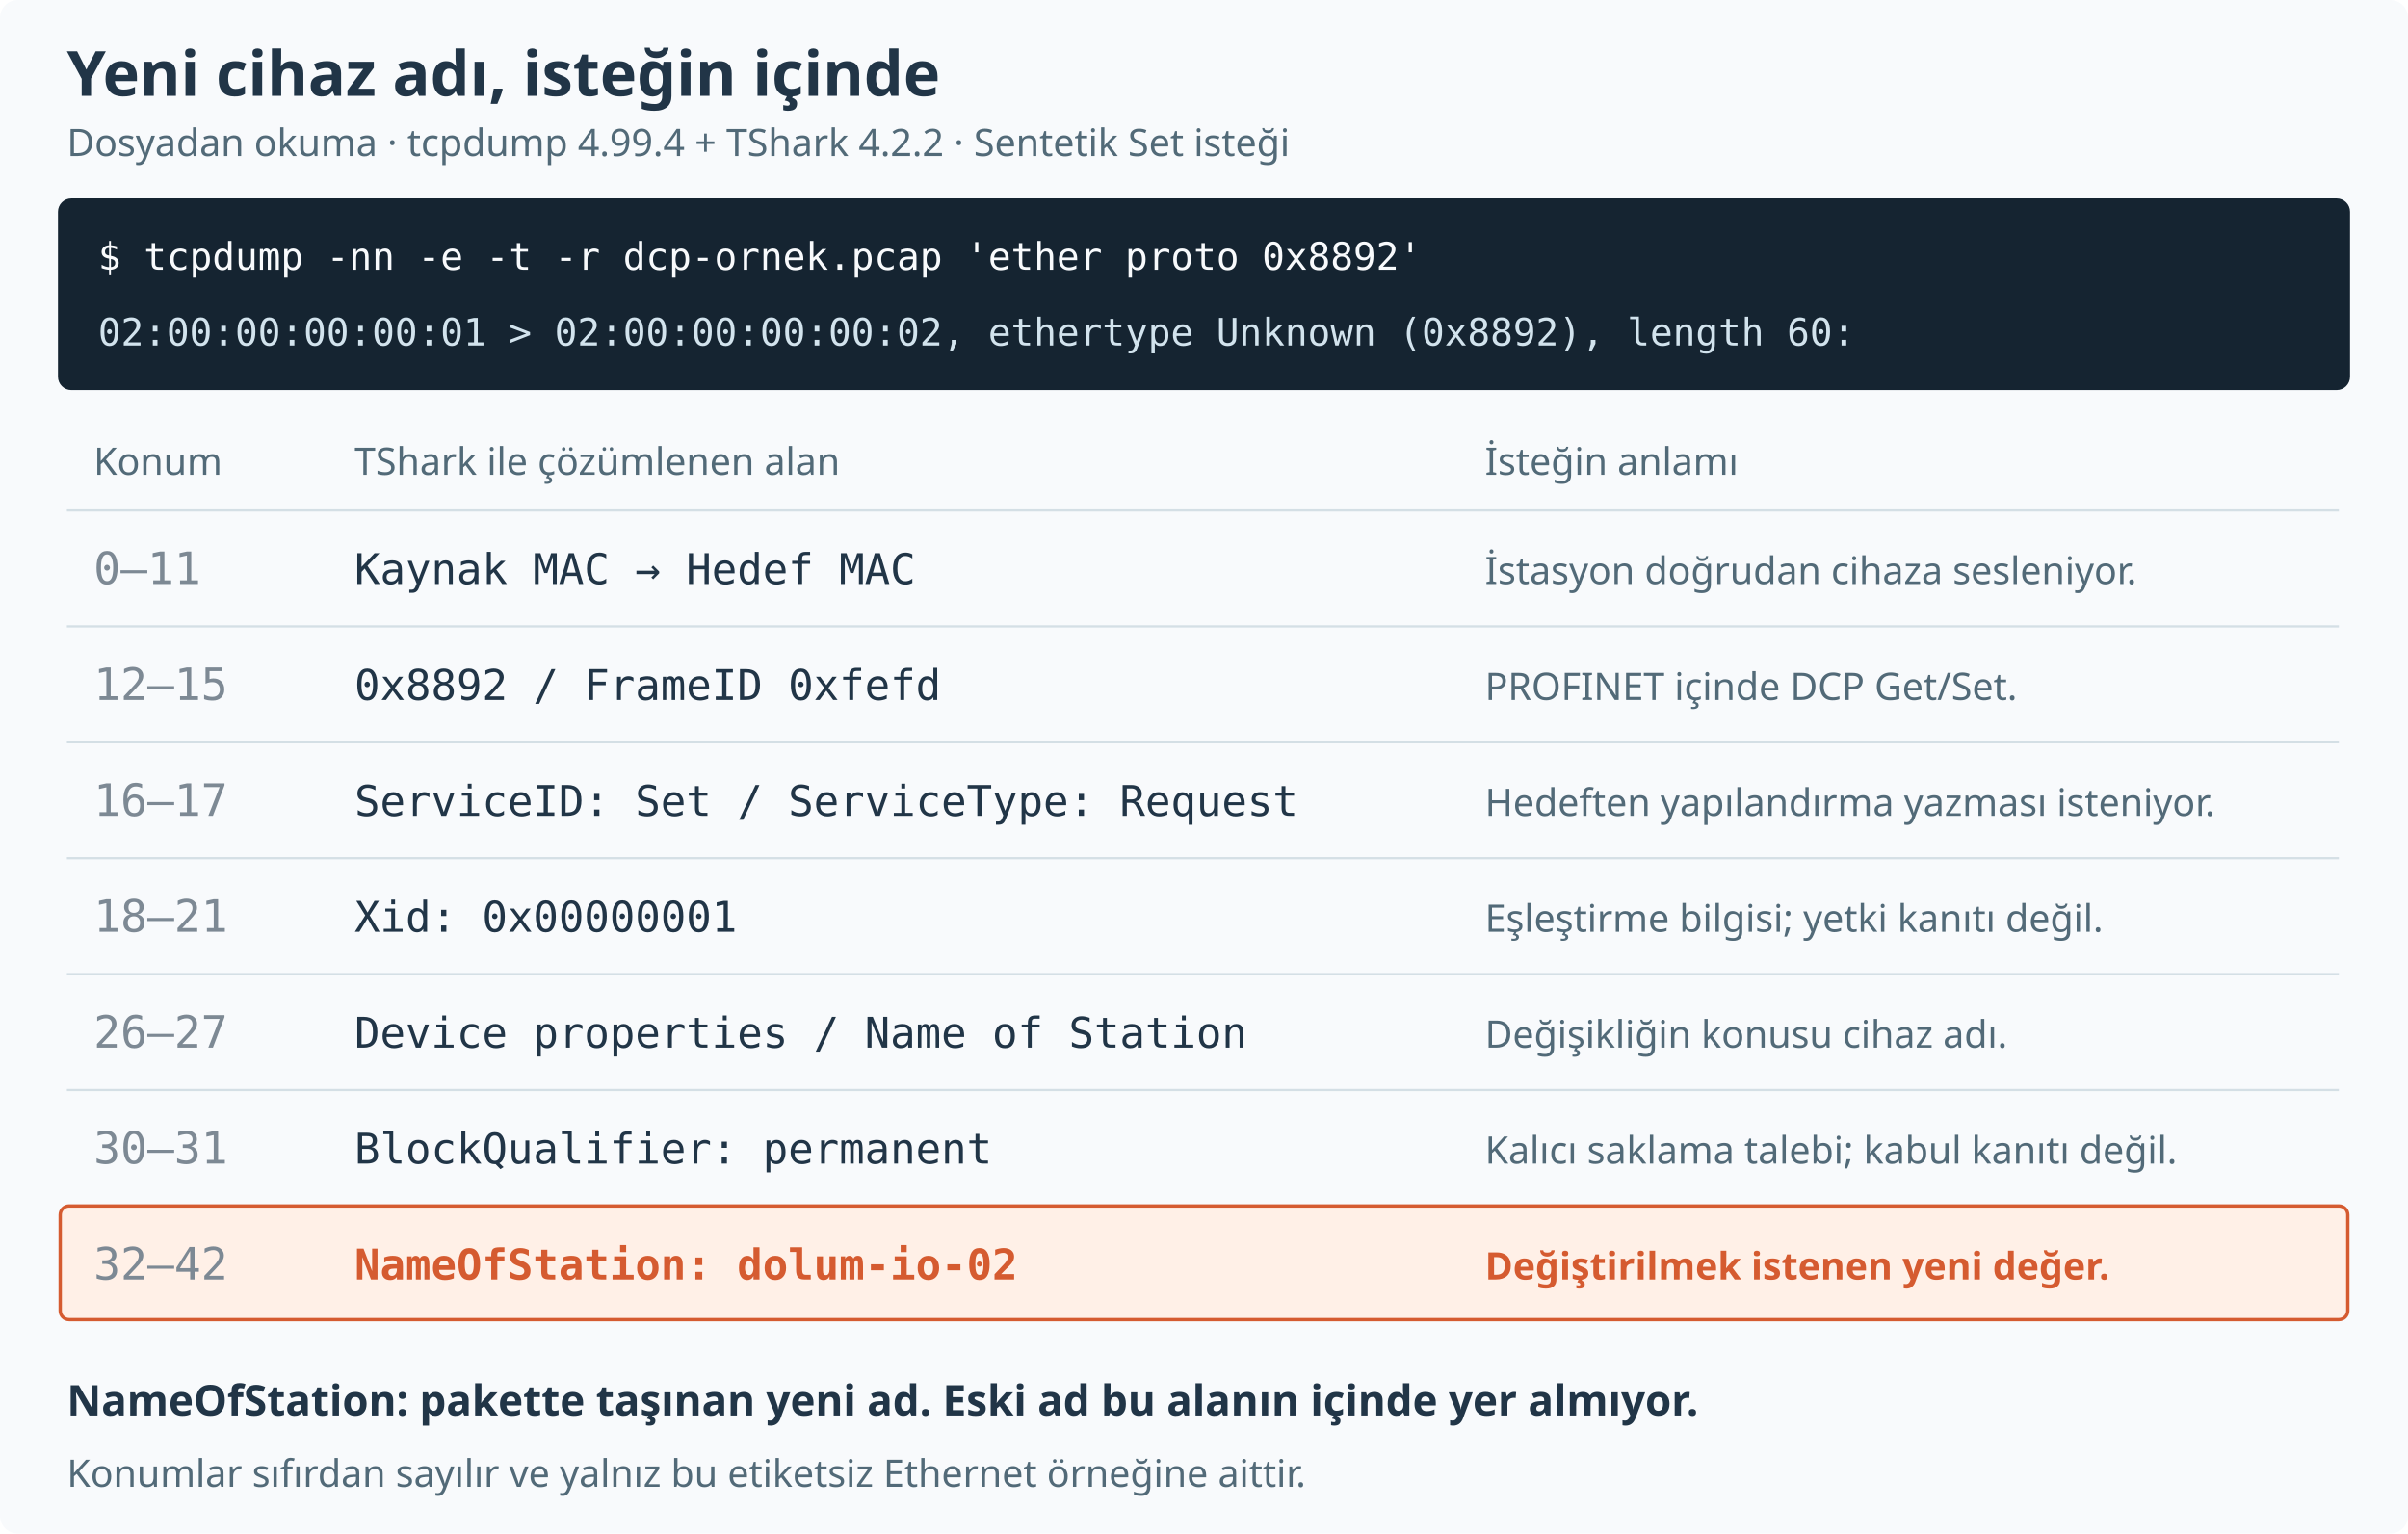
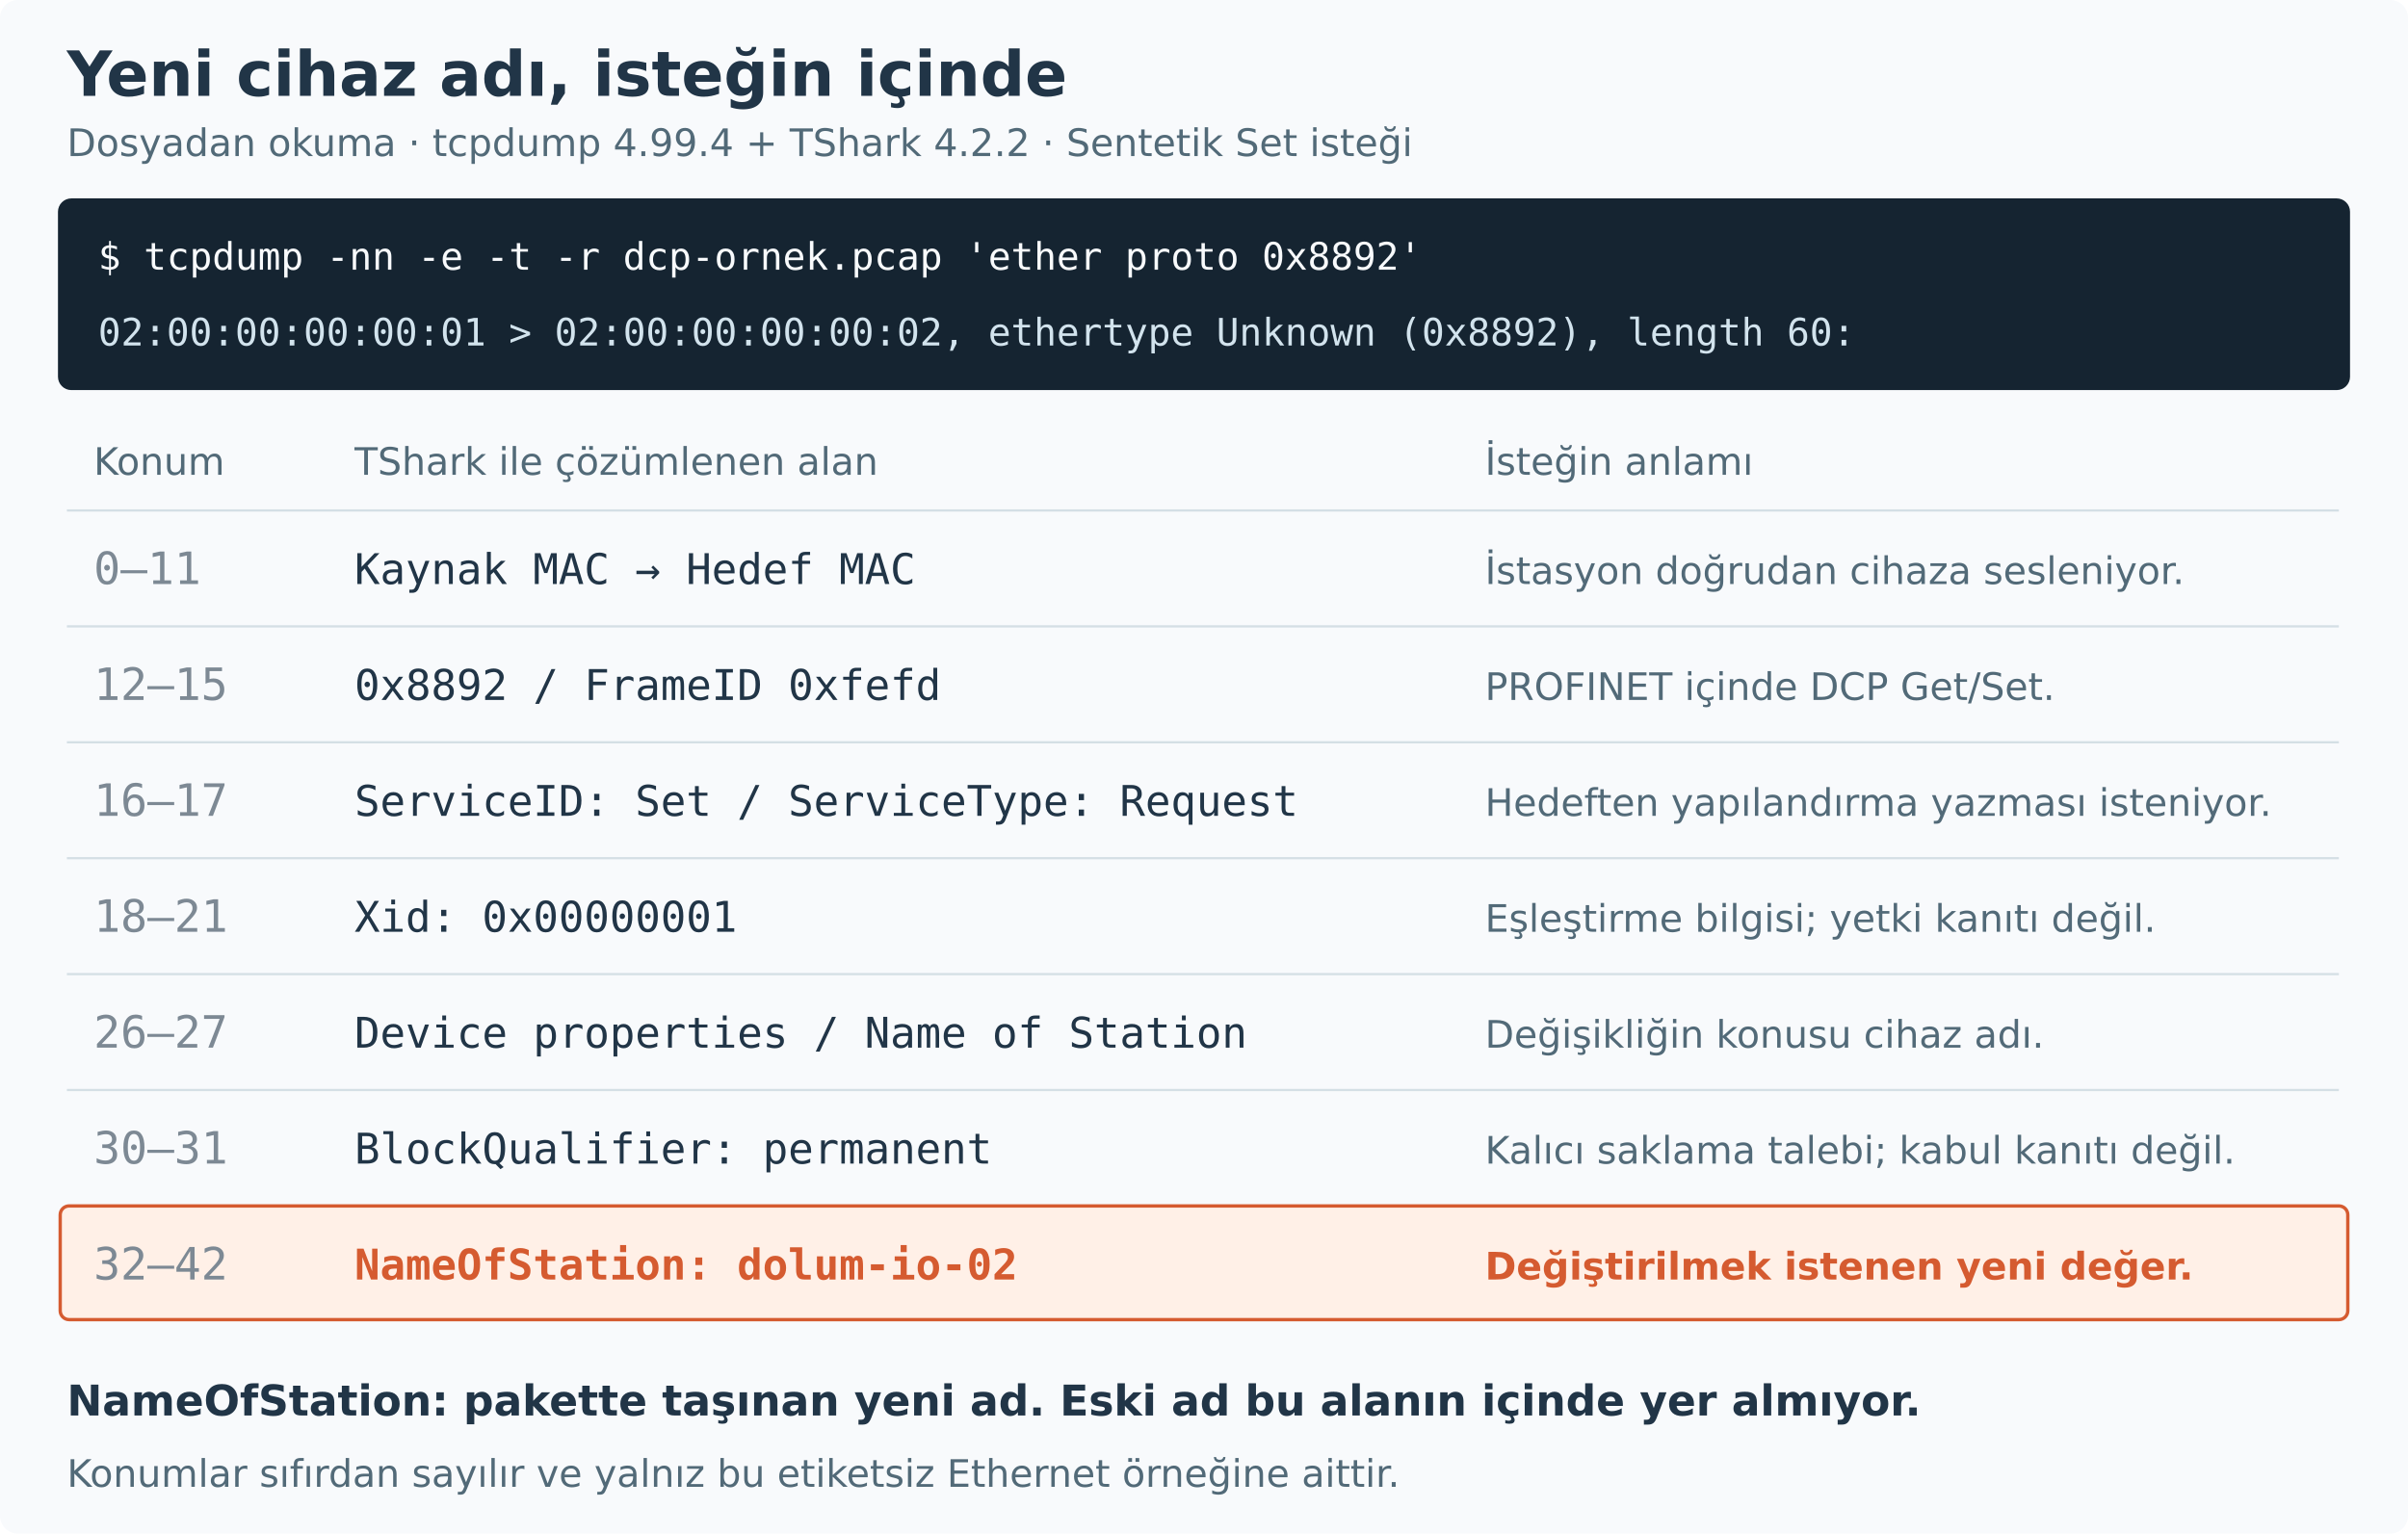
- <svg xmlns="http://www.w3.org/2000/svg" width="1080" height="688" viewBox="0 0 1080 688" role="img" aria-labelledby="dcp-packet-title dcp-packet-desc" font-family="Segoe UI, Segoe UI, sans-serif">
+ <svg xmlns="http://www.w3.org/2000/svg" width="1080" height="688" viewBox="0 0 1080 688" role="img" aria-labelledby="dcp-packet-title dcp-packet-desc" font-family="DejaVu Sans, Segoe UI, sans-serif">
  <rect width="1080" height="688" rx="8" fill="#f8fafc" />
  <text x="30" y="43" font-size="28" font-weight="650" fill="#213547">Yeni cihaz adı, isteğin içinde</text>
  <text x="30" y="70" font-size="17" fill="#526a78">Dosyadan okuma · tcpdump 4.99.4 + TShark 4.2.2 · Sentetik Set isteği</text>
  <rect x="26" y="89" width="1028" height="86" rx="6" fill="#152431" />
-   <text x="44" y="121" font-size="17" fill="#f8fafc" font-family="Segoe UI Mono, monospace">$ tcpdump -nn -e -t -r dcp-ornek.pcap 'ether proto 0x8892'</text>
-   <text x="44" y="155" font-size="17" fill="#d2e3ed" font-family="Segoe UI Mono, monospace">02:00:00:00:00:01 &gt; 02:00:00:00:00:02, ethertype Unknown (0x8892), length 60:</text>
+   <text x="44" y="121" font-size="17" fill="#f8fafc" font-family="DejaVu Sans Mono, monospace">$ tcpdump -nn -e -t -r dcp-ornek.pcap 'ether proto 0x8892'</text>
+   <text x="44" y="155" font-size="17" fill="#d2e3ed" font-family="DejaVu Sans Mono, monospace">02:00:00:00:00:01 &gt; 02:00:00:00:00:02, ethertype Unknown (0x8892), length 60:</text>
  <text x="42" y="213" font-size="17" fill="#526a78">Konum</text>
  <text x="159" y="213" font-size="17" fill="#526a78">TShark ile çözümlenen alan</text>
  <text x="666" y="213" font-size="17" fill="#526a78">İsteğin anlamı</text>
  <path d="M30 229 H1049" stroke="#d4dfe5" stroke-width="1" />
-   <text x="42" y="262" font-size="20" fill="#7d8994" font-family="Segoe UI Mono, monospace">0–11</text>
-   <text x="159" y="262" font-size="19" fill="#213547" font-family="Segoe UI Mono, monospace">Kaynak MAC → Hedef MAC</text>
+   <text x="42" y="262" font-size="20" fill="#7d8994" font-family="DejaVu Sans Mono, monospace">0–11</text>
+   <text x="159" y="262" font-size="19" fill="#213547" font-family="DejaVu Sans Mono, monospace">Kaynak MAC → Hedef MAC</text>
  <text x="666" y="262" font-size="17" fill="#526a78">İstasyon doğrudan cihaza sesleniyor.</text>
  <path d="M30 281 H1049" stroke="#d4dfe5" stroke-width="1" />
-   <text x="42" y="314" font-size="20" fill="#7d8994" font-family="Segoe UI Mono, monospace">12–15</text>
-   <text x="159" y="314" font-size="19" fill="#213547" font-family="Segoe UI Mono, monospace">0x8892 / FrameID 0xfefd</text>
+   <text x="42" y="314" font-size="20" fill="#7d8994" font-family="DejaVu Sans Mono, monospace">12–15</text>
+   <text x="159" y="314" font-size="19" fill="#213547" font-family="DejaVu Sans Mono, monospace">0x8892 / FrameID 0xfefd</text>
  <text x="666" y="314" font-size="17" fill="#526a78">PROFINET içinde DCP Get/Set.</text>
  <path d="M30 333 H1049" stroke="#d4dfe5" stroke-width="1" />
-   <text x="42" y="366" font-size="20" fill="#7d8994" font-family="Segoe UI Mono, monospace">16–17</text>
-   <text x="159" y="366" font-size="19" fill="#213547" font-family="Segoe UI Mono, monospace">ServiceID: Set / ServiceType: Request</text>
+   <text x="42" y="366" font-size="20" fill="#7d8994" font-family="DejaVu Sans Mono, monospace">16–17</text>
+   <text x="159" y="366" font-size="19" fill="#213547" font-family="DejaVu Sans Mono, monospace">ServiceID: Set / ServiceType: Request</text>
  <text x="666" y="366" font-size="17" fill="#526a78">Hedeften yapılandırma yazması isteniyor.</text>
  <path d="M30 385 H1049" stroke="#d4dfe5" stroke-width="1" />
-   <text x="42" y="418" font-size="20" fill="#7d8994" font-family="Segoe UI Mono, monospace">18–21</text>
-   <text x="159" y="418" font-size="19" fill="#213547" font-family="Segoe UI Mono, monospace">Xid: 0x00000001</text>
+   <text x="42" y="418" font-size="20" fill="#7d8994" font-family="DejaVu Sans Mono, monospace">18–21</text>
+   <text x="159" y="418" font-size="19" fill="#213547" font-family="DejaVu Sans Mono, monospace">Xid: 0x00000001</text>
  <text x="666" y="418" font-size="17" fill="#526a78">Eşleştirme bilgisi; yetki kanıtı değil.</text>
  <path d="M30 437 H1049" stroke="#d4dfe5" stroke-width="1" />
-   <text x="42" y="470" font-size="20" fill="#7d8994" font-family="Segoe UI Mono, monospace">26–27</text>
-   <text x="159" y="470" font-size="19" fill="#213547" font-family="Segoe UI Mono, monospace">Device properties / Name of Station</text>
+   <text x="42" y="470" font-size="20" fill="#7d8994" font-family="DejaVu Sans Mono, monospace">26–27</text>
+   <text x="159" y="470" font-size="19" fill="#213547" font-family="DejaVu Sans Mono, monospace">Device properties / Name of Station</text>
  <text x="666" y="470" font-size="17" fill="#526a78">Değişikliğin konusu cihaz adı.</text>
  <path d="M30 489 H1049" stroke="#d4dfe5" stroke-width="1" />
-   <text x="42" y="522" font-size="20" fill="#7d8994" font-family="Segoe UI Mono, monospace">30–31</text>
-   <text x="159" y="522" font-size="19" fill="#213547" font-family="Segoe UI Mono, monospace">BlockQualifier: permanent</text>
+   <text x="42" y="522" font-size="20" fill="#7d8994" font-family="DejaVu Sans Mono, monospace">30–31</text>
+   <text x="159" y="522" font-size="19" fill="#213547" font-family="DejaVu Sans Mono, monospace">BlockQualifier: permanent</text>
  <text x="666" y="522" font-size="17" fill="#526a78">Kalıcı saklama talebi; kabul kanıtı değil.</text>
  <rect x="27" y="541" width="1026" height="51" rx="4" fill="#fff0e7" stroke="#d55b30" stroke-width="1.5" />
-   <text x="42" y="574" font-size="20" fill="#7d8994" font-family="Segoe UI Mono, monospace">32–42</text>
-   <text x="159" y="574" font-size="19" fill="#d55b30" font-weight="650" font-family="Segoe UI Mono, monospace">NameOfStation: dolum-io-02</text>
+   <text x="42" y="574" font-size="20" fill="#7d8994" font-family="DejaVu Sans Mono, monospace">32–42</text>
+   <text x="159" y="574" font-size="19" fill="#d55b30" font-weight="650" font-family="DejaVu Sans Mono, monospace">NameOfStation: dolum-io-02</text>
  <text x="666" y="574" font-size="17" fill="#d55b30" font-weight="650">Değiştirilmek istenen yeni değer.</text>
  <text x="30" y="635" font-size="19" fill="#213547" font-weight="650">NameOfStation: pakette taşınan yeni ad. Eski ad bu alanın içinde yer almıyor.</text>
  <text x="30" y="667" font-size="17" fill="#526a78">Konumlar sıfırdan sayılır ve yalnız bu etiketsiz Ethernet örneğine aittir.</text>
</svg>
